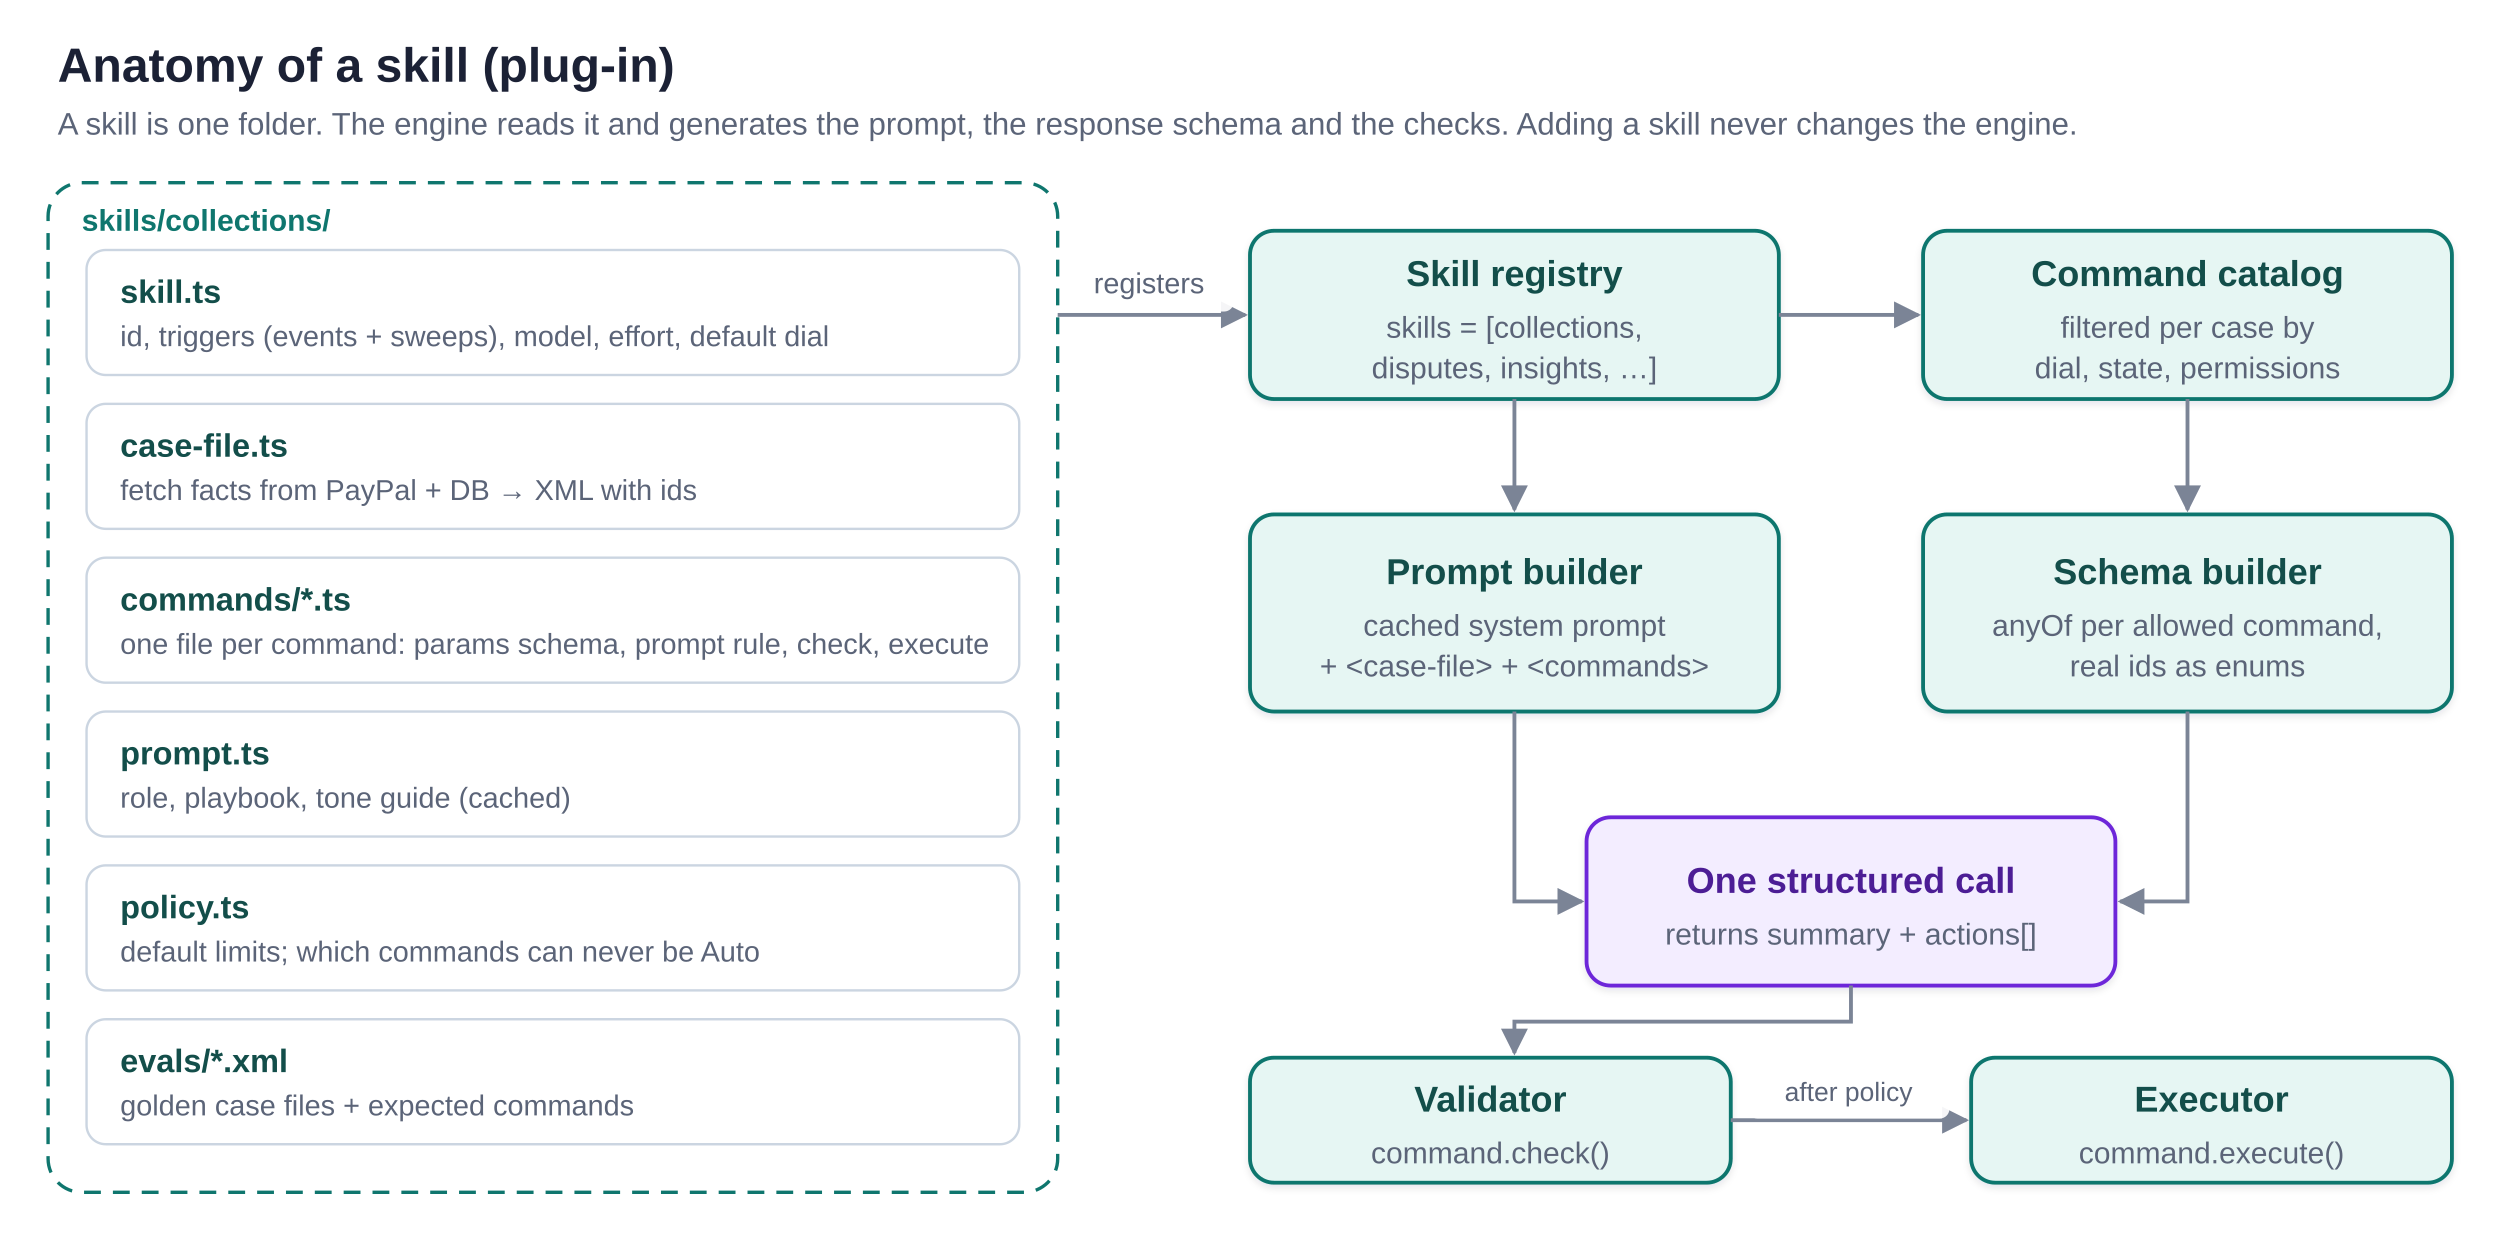
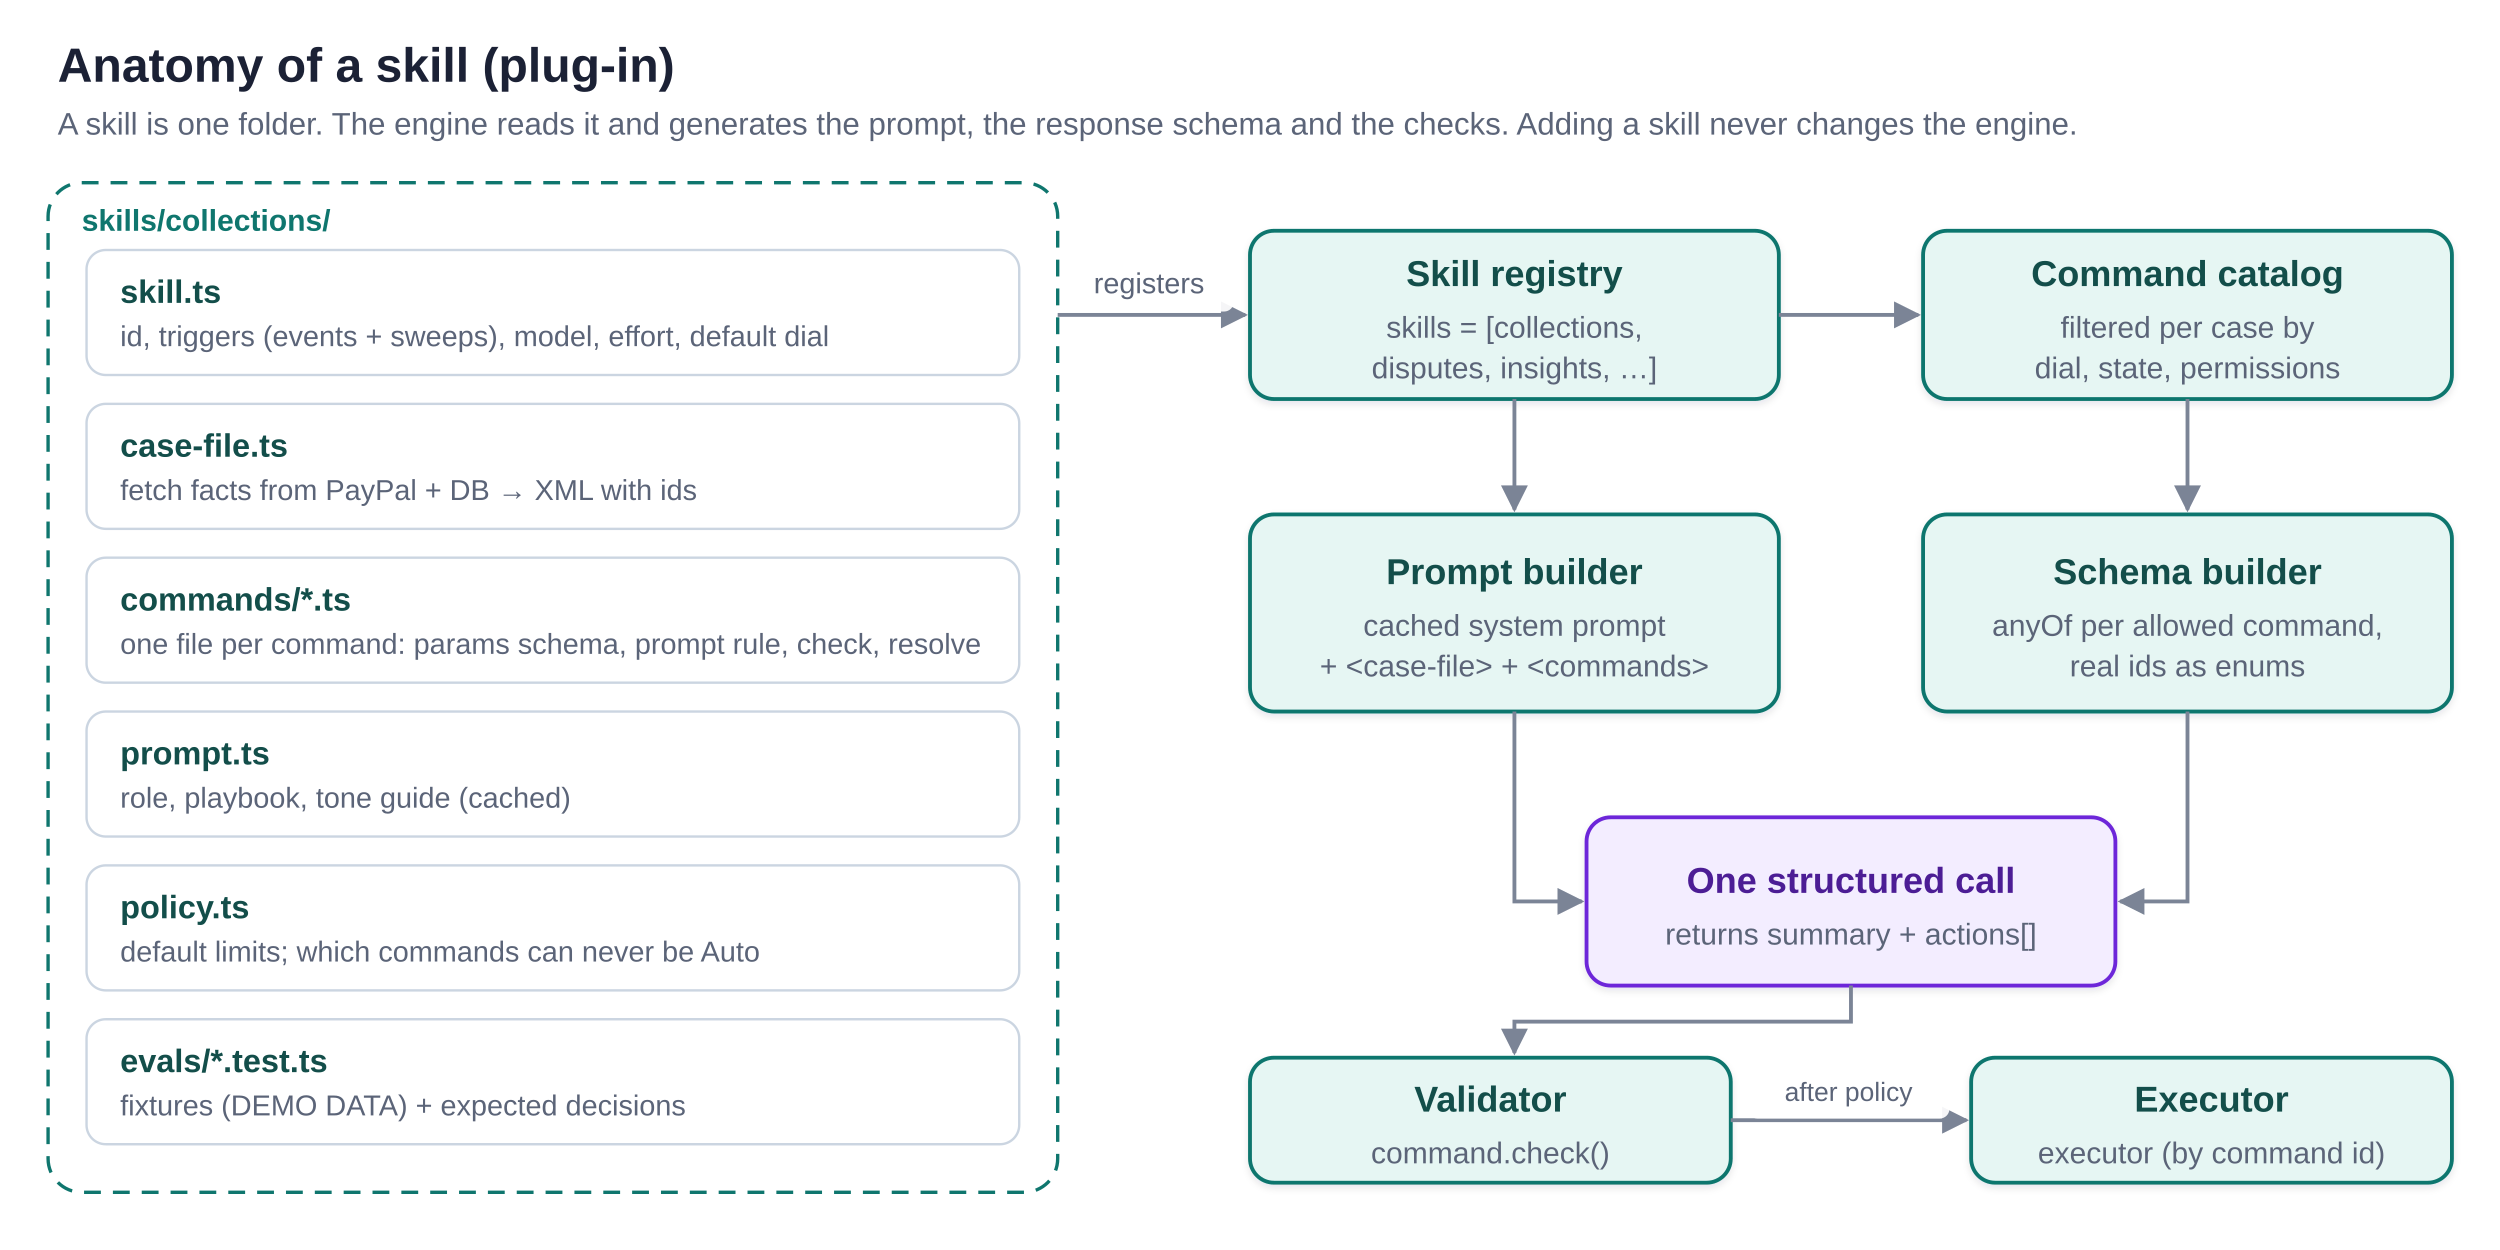
<svg xmlns="http://www.w3.org/2000/svg" viewBox="0 0 1040 520" width="1040" height="520" font-family="-apple-system, 'Segoe UI', 'Helvetica Neue', Arial, sans-serif" role="img" aria-label="Anatomy of a Pyp skill plug-in">
  <defs>
    <marker id="ah" viewBox="0 0 10 10" refX="9" refY="5" markerWidth="7" markerHeight="7" orient="auto-start-reverse">
      <path d="M0,0 L10,5 L0,10 z" fill="#7b8496" />
    </marker>
    <marker id="ahv" viewBox="0 0 10 10" refX="9" refY="5" markerWidth="7" markerHeight="7" orient="auto-start-reverse">
      <path d="M0,0 L10,5 L0,10 z" fill="#6d28d9" />
    </marker>
    <marker id="ahr" viewBox="0 0 10 10" refX="9" refY="5" markerWidth="7" markerHeight="7" orient="auto-start-reverse">
      <path d="M0,0 L10,5 L0,10 z" fill="#b91c1c" />
    </marker>
    <marker id="ahb" viewBox="0 0 10 10" refX="9" refY="5" markerWidth="7" markerHeight="7" orient="auto-start-reverse">
      <path d="M0,0 L10,5 L0,10 z" fill="#1d4ed8" />
    </marker>
    <marker id="aht" viewBox="0 0 10 10" refX="9" refY="5" markerWidth="7" markerHeight="7" orient="auto-start-reverse">
      <path d="M0,0 L10,5 L0,10 z" fill="#0f766e" />
    </marker>
    <filter id="sh" x="-5%" y="-5%" width="110%" height="120%">
      <feDropShadow dx="0" dy="1.5" stdDeviation="1.5" flood-color="#0f172a" flood-opacity="0.10" />
    </filter>
  </defs>
  <rect x="0" y="0" width="1040" height="520" fill="#ffffff" />
  <text x="24" y="34" font-size="20" font-weight="750" fill="#1b2135" text-anchor="start">Anatomy of a skill (plug-in)</text>
  <text x="24" y="56" font-size="13" font-weight="400" fill="#5b6478" text-anchor="start">A skill is one folder. The engine reads it and generates the prompt, the response schema and the checks. Adding a skill never changes the engine.</text>
  <rect x="20" y="76" width="420" height="420" rx="14" fill="none" stroke="#0f766e" stroke-width="1.4" stroke-dasharray="7 5" />
  <text x="34" y="96" font-size="12.5" font-weight="700" fill="#0f766e" text-anchor="start">skills/collections/</text>
  <rect x="36" y="104" width="388" height="52" rx="8" fill="#fff" stroke="#cbd5e1" />
  <text x="50" y="126" font-size="13.5" font-weight="700" fill="#134e4a" text-anchor="start">skill.ts</text>
  <text x="50" y="144" font-size="12" font-weight="400" fill="#5b6478" text-anchor="start">id, triggers (events + sweeps), model, effort, default dial</text>
  <rect x="36" y="168" width="388" height="52" rx="8" fill="#fff" stroke="#cbd5e1" />
  <text x="50" y="190" font-size="13.5" font-weight="700" fill="#134e4a" text-anchor="start">case-file.ts</text>
  <text x="50" y="208" font-size="12" font-weight="400" fill="#5b6478" text-anchor="start">fetch facts from PayPal + DB → XML with ids</text>
  <rect x="36" y="232" width="388" height="52" rx="8" fill="#fff" stroke="#cbd5e1" />
  <text x="50" y="254" font-size="13.5" font-weight="700" fill="#134e4a" text-anchor="start">commands/*.ts</text>
-   <text x="50" y="272" font-size="12" font-weight="400" fill="#5b6478" text-anchor="start">one file per command: params schema, prompt rule, check, execute</text>
+   <text x="50" y="272" font-size="12" font-weight="400" fill="#5b6478" text-anchor="start">one file per command: params schema, prompt rule, check, resolve</text>
  <rect x="36" y="296" width="388" height="52" rx="8" fill="#fff" stroke="#cbd5e1" />
  <text x="50" y="318" font-size="13.5" font-weight="700" fill="#134e4a" text-anchor="start">prompt.ts</text>
  <text x="50" y="336" font-size="12" font-weight="400" fill="#5b6478" text-anchor="start">role, playbook, tone guide (cached)</text>
  <rect x="36" y="360" width="388" height="52" rx="8" fill="#fff" stroke="#cbd5e1" />
  <text x="50" y="382" font-size="13.5" font-weight="700" fill="#134e4a" text-anchor="start">policy.ts</text>
  <text x="50" y="400" font-size="12" font-weight="400" fill="#5b6478" text-anchor="start">default limits; which commands can never be Auto</text>
  <rect x="36" y="424" width="388" height="52" rx="8" fill="#fff" stroke="#cbd5e1" />
-   <text x="50" y="446" font-size="13.5" font-weight="700" fill="#134e4a" text-anchor="start">evals/*.xml</text>
-   <text x="50" y="464" font-size="12" font-weight="400" fill="#5b6478" text-anchor="start">golden case files + expected commands</text>
+   <text x="50" y="446" font-size="13.5" font-weight="700" fill="#134e4a" text-anchor="start">evals/*.test.ts</text>
+   <text x="50" y="464" font-size="12" font-weight="400" fill="#5b6478" text-anchor="start">fixtures (DEMO DATA) + expected decisions</text>
  <rect x="520" y="96" width="220" height="70" rx="10" fill="#e6f6f3" stroke="#0f766e" stroke-width="1.6" filter="url(#sh)" />
  <text x="630" y="119" font-size="15" font-weight="650" fill="#134e4a" text-anchor="middle">Skill registry</text>
  <text x="630" y="140.5" font-size="12.5" font-weight="400" fill="#5b6478" text-anchor="middle">skills = [collections,</text>
  <text x="630" y="157.375" font-size="12.5" font-weight="400" fill="#5b6478" text-anchor="middle">disputes, insights, …]</text>
  <rect x="800" y="96" width="220" height="70" rx="10" fill="#e6f6f3" stroke="#0f766e" stroke-width="1.6" filter="url(#sh)" />
  <text x="910" y="119" font-size="15" font-weight="650" fill="#134e4a" text-anchor="middle">Command catalog</text>
  <text x="910" y="140.5" font-size="12.5" font-weight="400" fill="#5b6478" text-anchor="middle">filtered per case by</text>
  <text x="910" y="157.375" font-size="12.5" font-weight="400" fill="#5b6478" text-anchor="middle">dial, state, permissions</text>
  <rect x="520" y="214" width="220" height="82" rx="10" fill="#e6f6f3" stroke="#0f766e" stroke-width="1.6" filter="url(#sh)" />
  <text x="630" y="243" font-size="15" font-weight="650" fill="#134e4a" text-anchor="middle">Prompt builder</text>
  <text x="630" y="264.5" font-size="12.5" font-weight="400" fill="#5b6478" text-anchor="middle">cached system prompt</text>
  <text x="630" y="281.375" font-size="12.5" font-weight="400" fill="#5b6478" text-anchor="middle">+ &lt;case-file&gt; + &lt;commands&gt;</text>
  <rect x="800" y="214" width="220" height="82" rx="10" fill="#e6f6f3" stroke="#0f766e" stroke-width="1.6" filter="url(#sh)" />
  <text x="910" y="243" font-size="15" font-weight="650" fill="#134e4a" text-anchor="middle">Schema builder</text>
  <text x="910" y="264.5" font-size="12.5" font-weight="400" fill="#5b6478" text-anchor="middle">anyOf per allowed command,</text>
  <text x="910" y="281.375" font-size="12.5" font-weight="400" fill="#5b6478" text-anchor="middle">real ids as enums</text>
  <rect x="660" y="340" width="220" height="70" rx="10" fill="#f3edff" stroke="#6d28d9" stroke-width="1.6" filter="url(#sh)" />
  <text x="770" y="371.438" font-size="15" font-weight="650" fill="#4c1d95" text-anchor="middle">One structured call</text>
  <text x="770" y="392.938" font-size="12.5" font-weight="400" fill="#5b6478" text-anchor="middle">returns summary + actions[]</text>
  <rect x="520" y="440" width="200" height="52" rx="10" fill="#e6f6f3" stroke="#0f766e" stroke-width="1.6" filter="url(#sh)" />
  <text x="620" y="462.438" font-size="15" font-weight="650" fill="#134e4a" text-anchor="middle">Validator</text>
  <text x="620" y="483.938" font-size="12.5" font-weight="400" fill="#5b6478" text-anchor="middle">command.check()</text>
  <rect x="820" y="440" width="200" height="52" rx="10" fill="#e6f6f3" stroke="#0f766e" stroke-width="1.6" filter="url(#sh)" />
  <text x="920" y="462.438" font-size="15" font-weight="650" fill="#134e4a" text-anchor="middle">Executor</text>
-   <text x="920" y="483.938" font-size="12.5" font-weight="400" fill="#5b6478" text-anchor="middle">command.execute()</text>
+   <text x="920" y="483.938" font-size="12.5" font-weight="400" fill="#5b6478" text-anchor="middle">executor (by command id)</text>
  <path d="M440,131 L518,131" fill="none" stroke="#7b8496" stroke-width="1.6" marker-end="url(#ah)" />
  <rect x="442.76" y="110" width="70.48" height="19.6" rx="4" fill="#ffffff" opacity="0.92" />
  <text x="478" y="122" font-size="12" font-weight="400" fill="#5b6478" text-anchor="middle">registers</text>
  <path d="M740,131 L798,131" fill="none" stroke="#7b8496" stroke-width="1.6" marker-end="url(#ah)" />
  <path d="M630,166 L630,212" fill="none" stroke="#7b8496" stroke-width="1.6" marker-end="url(#ah)" />
  <path d="M910,166 L910,212" fill="none" stroke="#7b8496" stroke-width="1.6" marker-end="url(#ah)" />
  <path d="M630,296 L630,375 L658,375" fill="none" stroke="#7b8496" stroke-width="1.6" marker-end="url(#ah)" />
  <path d="M910,296 L910,375 L882,375" fill="none" stroke="#7b8496" stroke-width="1.6" marker-end="url(#ah)" />
  <path d="M770,410 L770,425 L630,425 L630,438" fill="none" stroke="#7b8496" stroke-width="1.6" marker-end="url(#ah)" />
  <path d="M720,466 L818,466" fill="none" stroke="#7b8496" stroke-width="1.6" marker-end="url(#ah)" />
  <rect x="727.04" y="447" width="83.92" height="18.3" rx="4" fill="#ffffff" opacity="0.92" />
  <text x="769" y="458" font-size="11" font-weight="400" fill="#5b6478" text-anchor="middle">after policy</text>
</svg>
